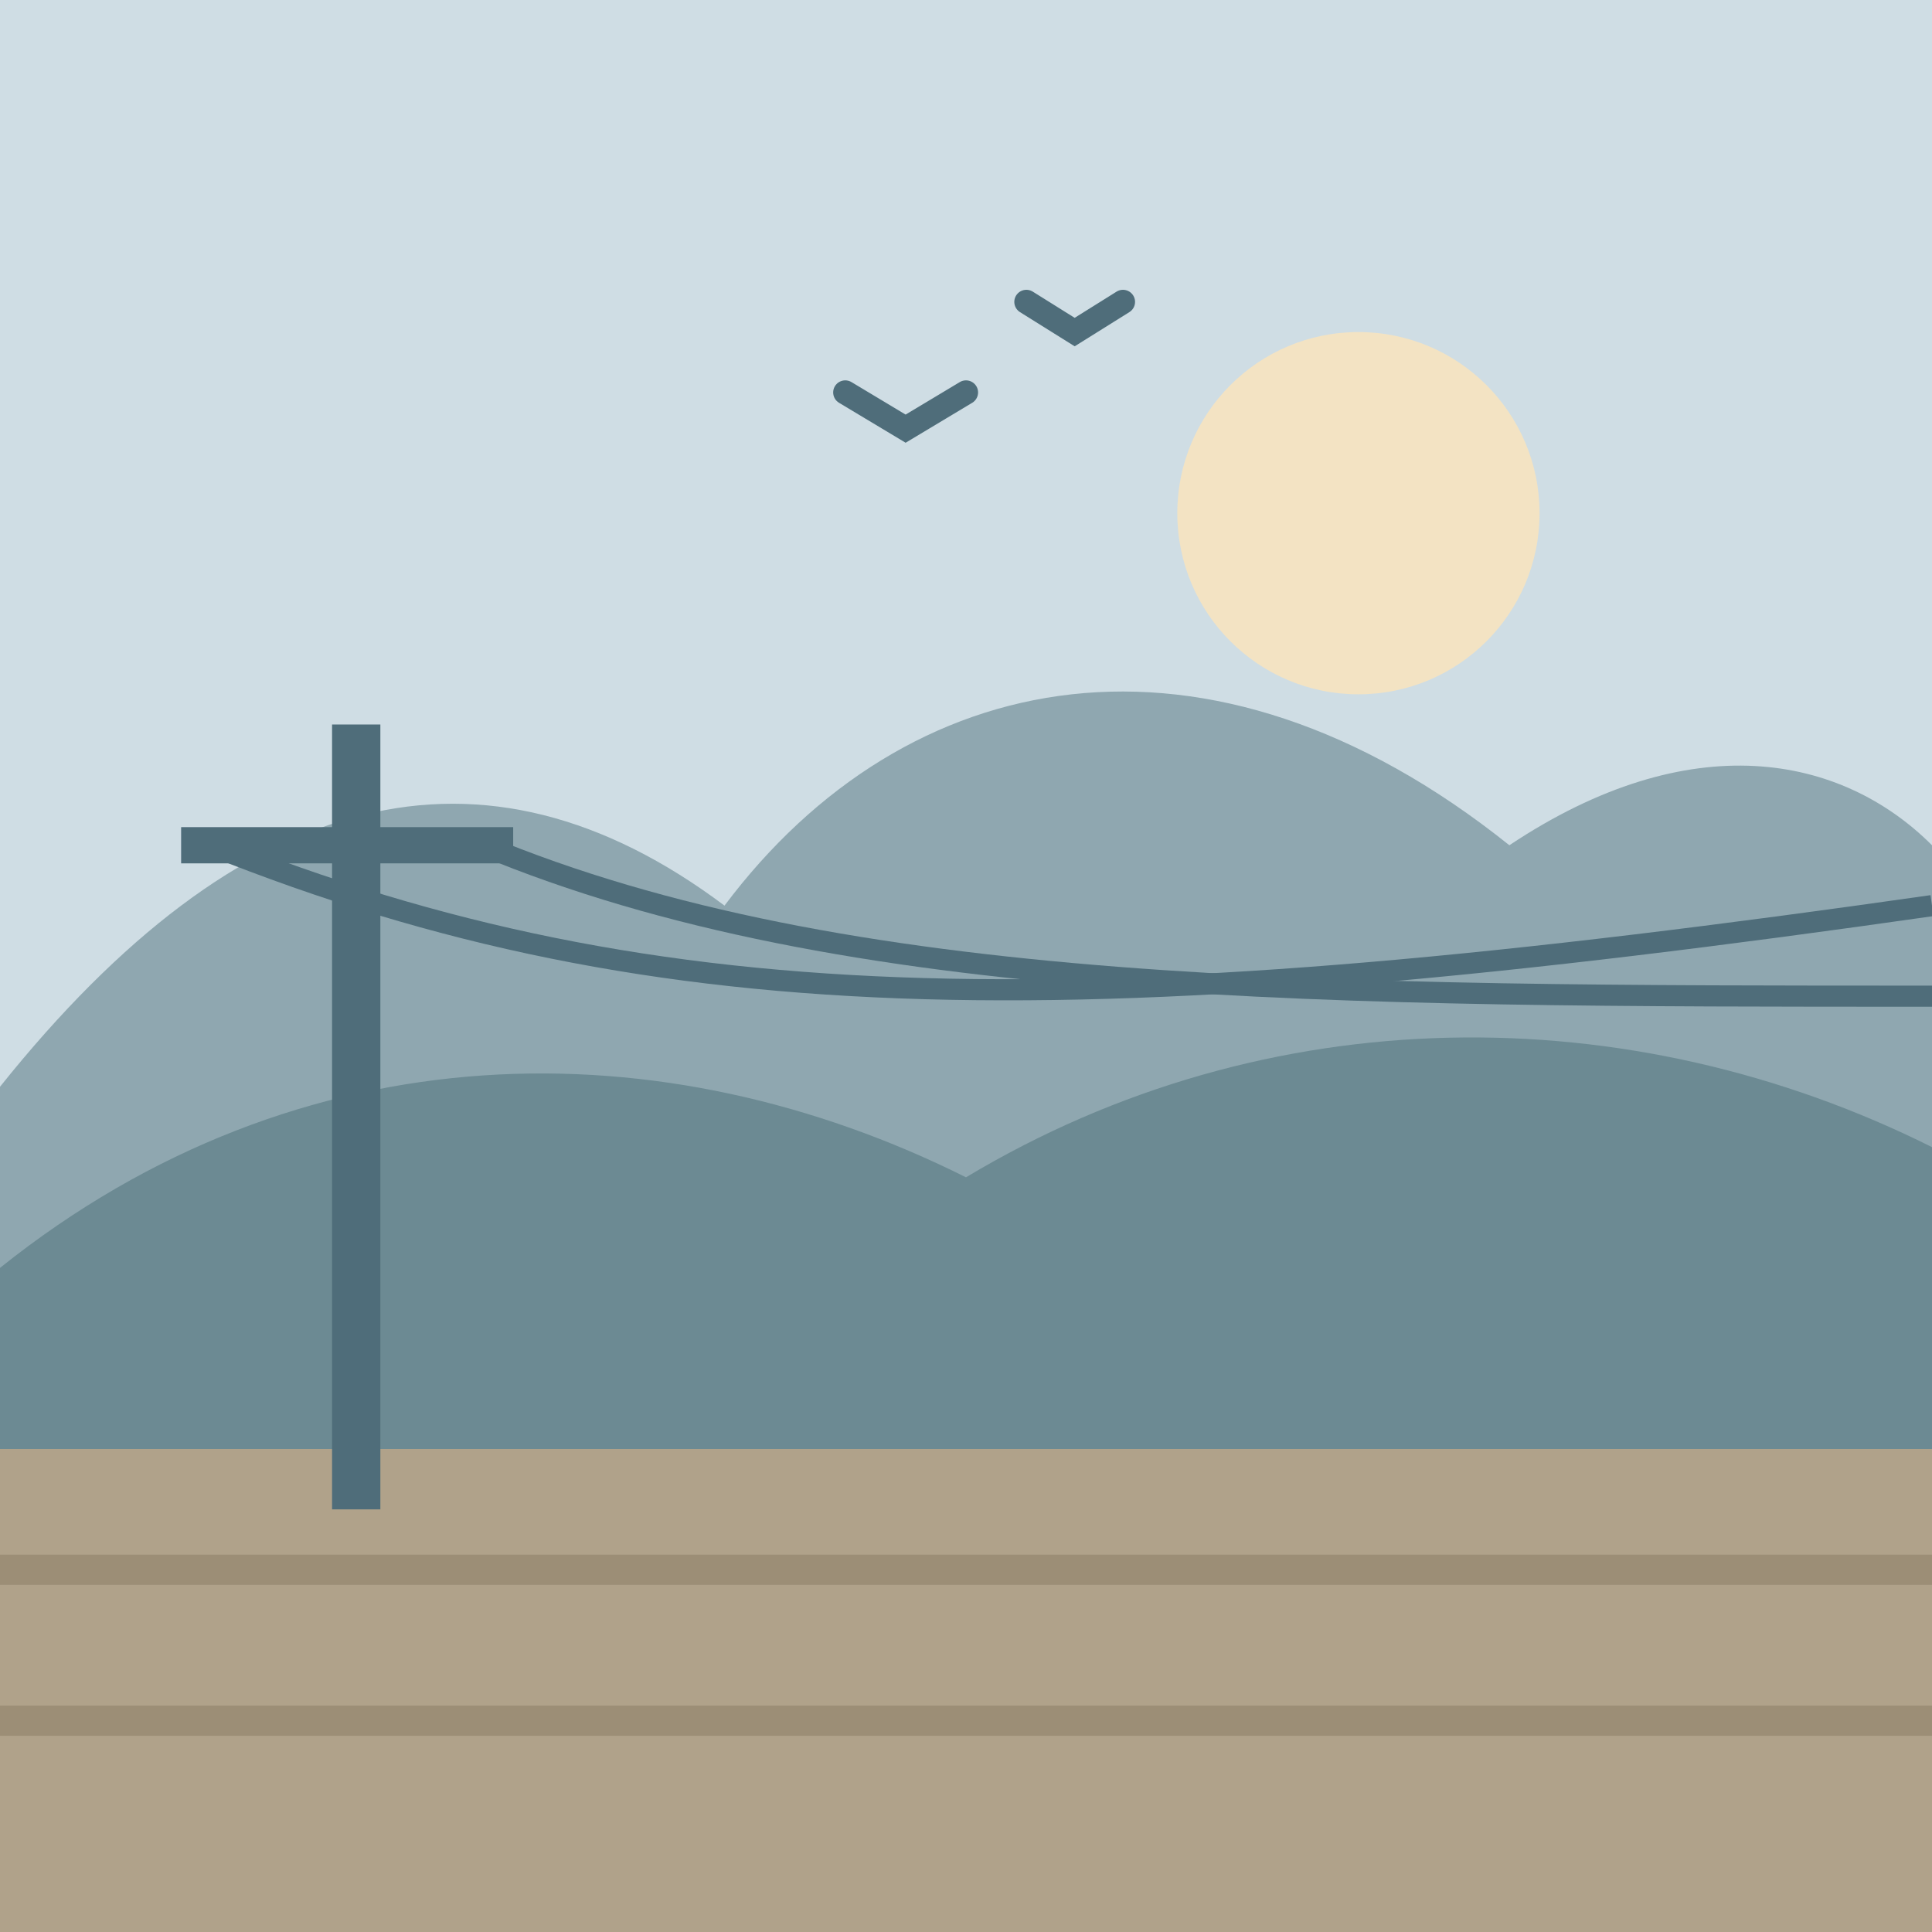
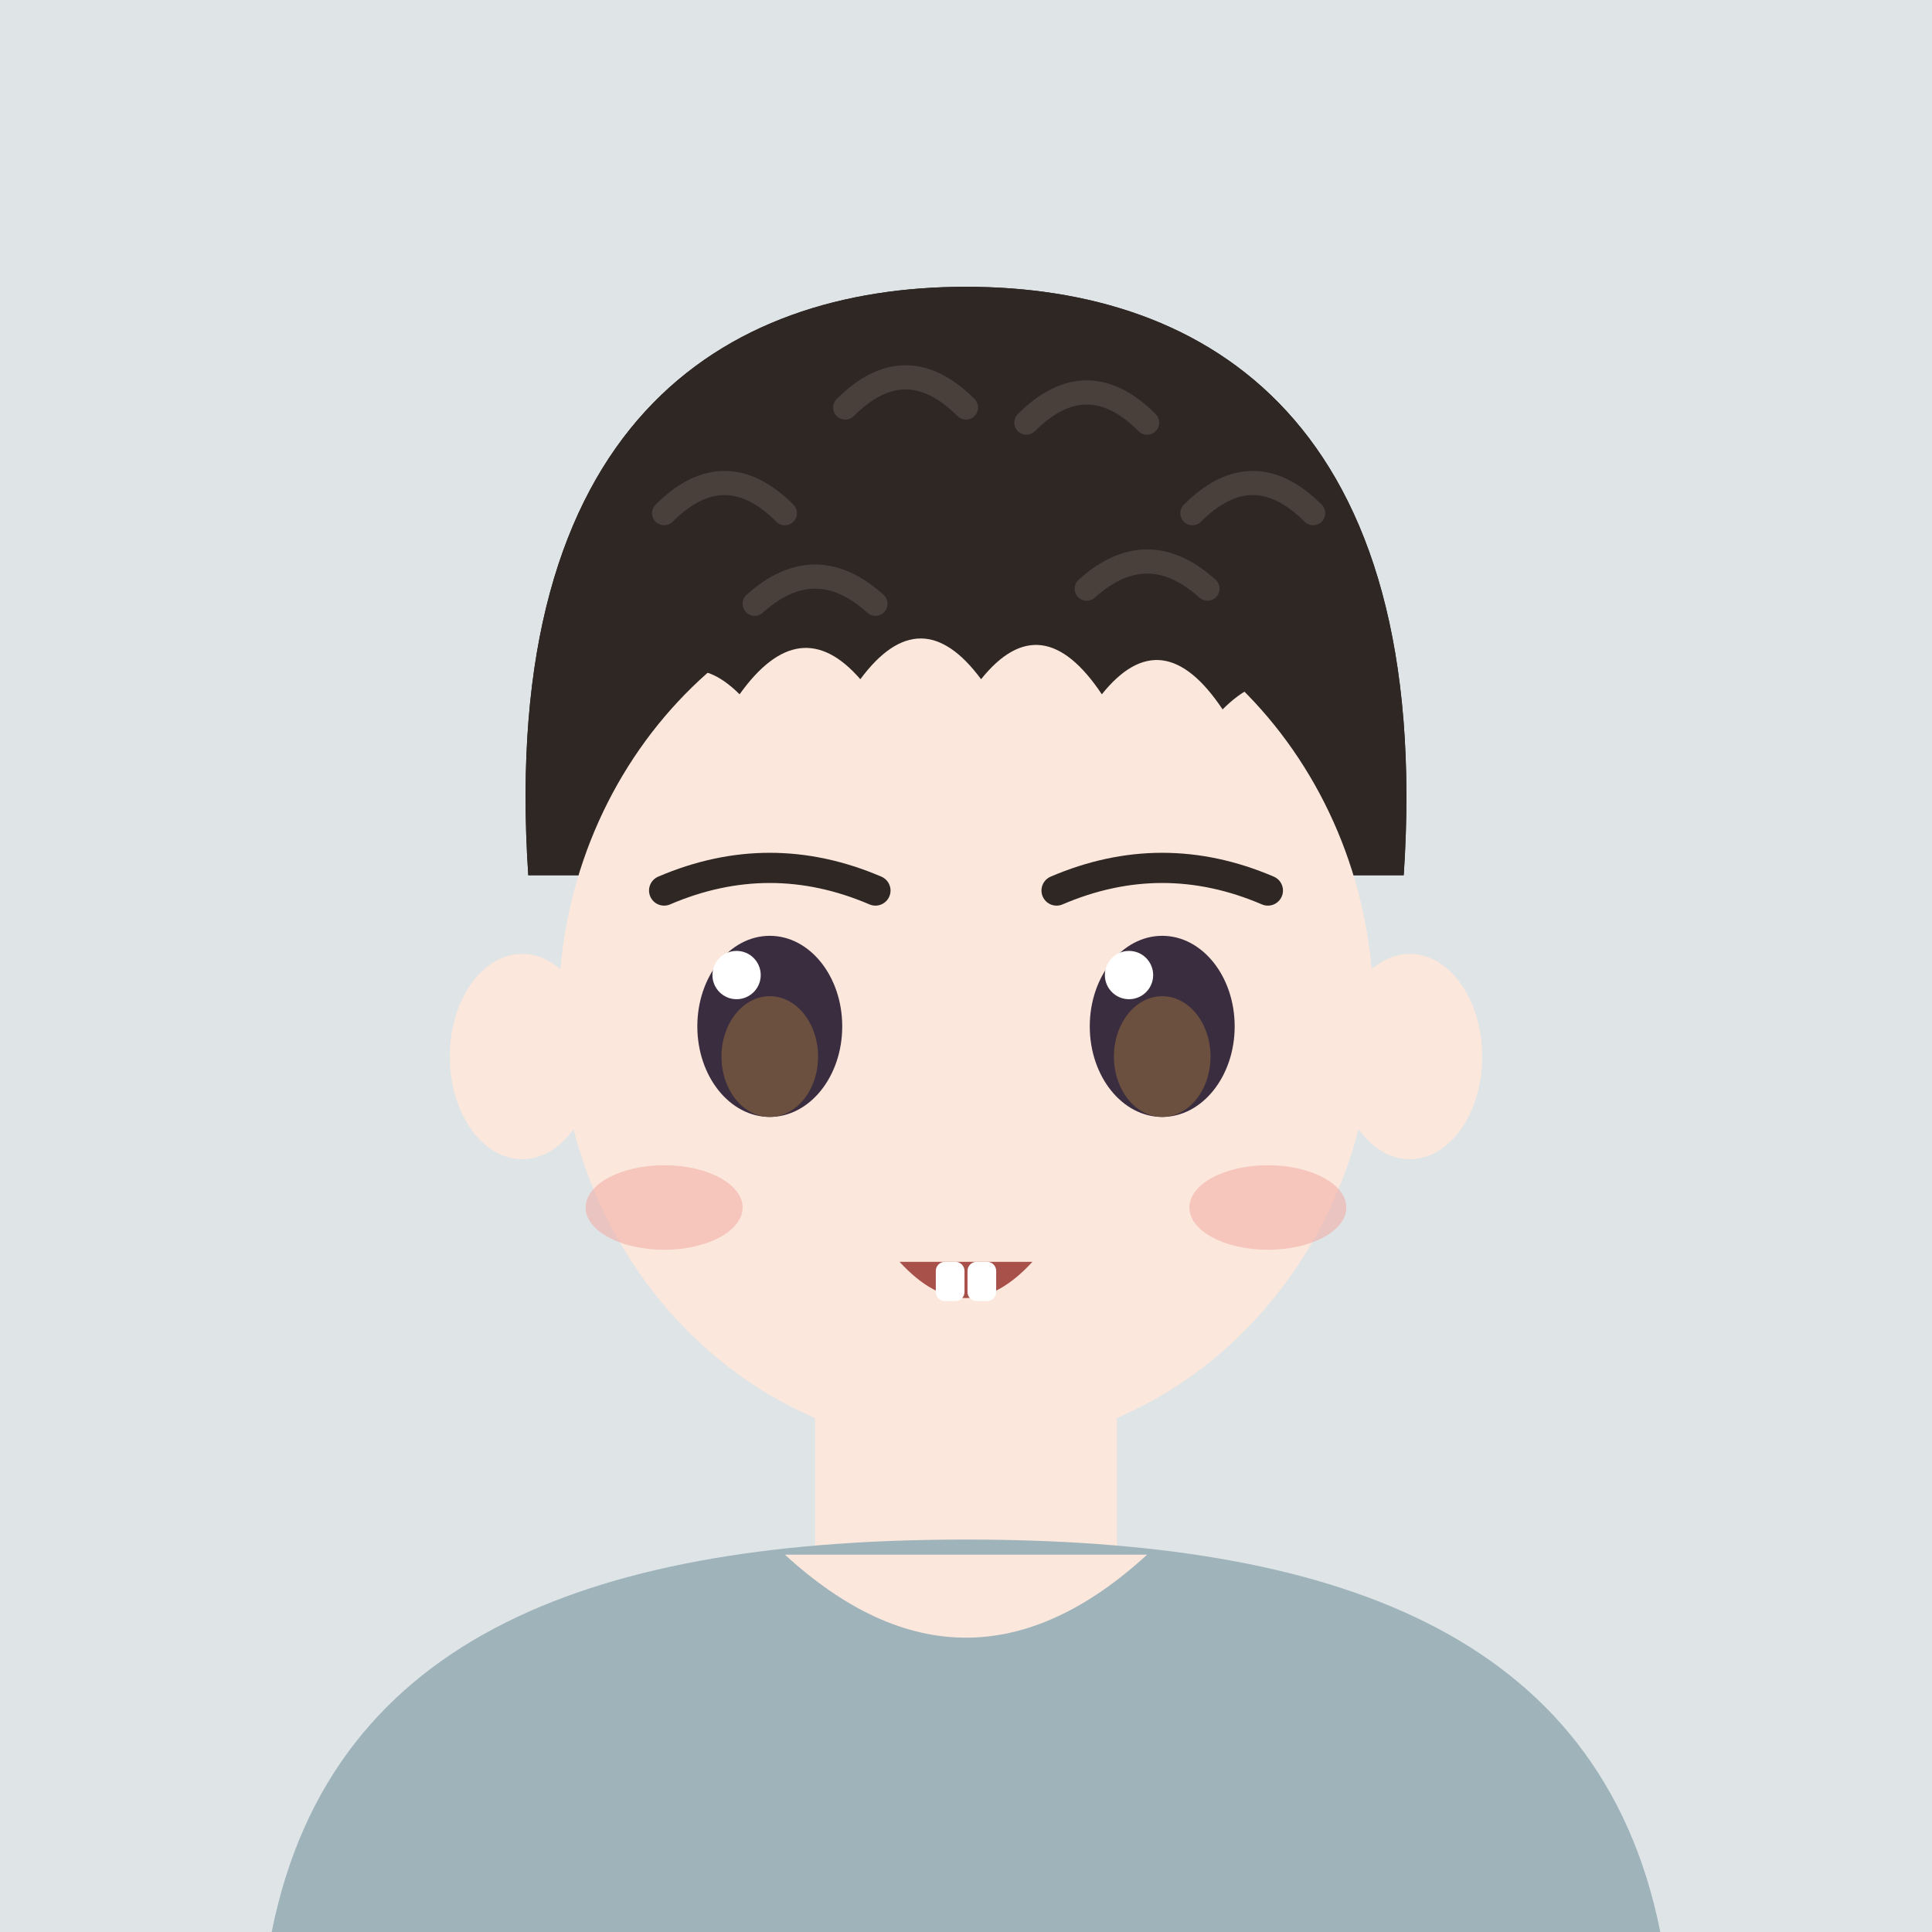
<svg xmlns="http://www.w3.org/2000/svg" viewBox="0 0 64 64">
-   <rect width="64" height="64" fill="#e2eaee" />
-   <rect width="64" height="40" fill="#cfdde4" />
-   <circle cx="45" cy="17" r="6" fill="#f3e3c3" />
-   <path d="M0 36 C8 26 16 24 24 30 C30 22 40 20 50 28 C56 24 61 25 64 28 L64 44 L0 44 Z" fill="#8fa7b0" />
-   <path d="M0 42 C10 34 22 34 32 39 C42 33 54 33 64 38 L64 50 L0 50 Z" fill="#6c8a93" />
-   <rect y="48" width="64" height="16" fill="#b0a28a" />
-   <path d="M0 52 L64 52 M0 57 L64 57" stroke="#9c8e76" stroke-width="1" />
-   <rect x="11" y="24" width="1.6" height="26" fill="#4f6d7a" />
-   <path d="M6 28 L17 28" stroke="#4f6d7a" stroke-width="1.2" />
-   <path d="M7 28 C22 34 36 34 64 30" stroke="#4f6d7a" stroke-width=".7" fill="none" />
-   <path d="M16 28 C28 33 44 33 64 33" stroke="#4f6d7a" stroke-width=".7" fill="none" />
-   <path d="M28 13 l2 1.2 l2 -1.2 M34 10 l1.6 1 l1.6 -1" stroke="#4f6d7a" stroke-width=".8" fill="none" stroke-linecap="round" />
+   <rect width="64" height="64" fill="#dfe4e7" />
+   <path d="M17.5 29 C16.5 14 24 9.5 32 9.5 C40 9.5 47.5 14 46.5 29 Z" fill="#2e2724" />
+   <rect x="27" y="45" width="10" height="9" fill="#fbe7dc" />
+   <path d="M9 64 C11 54 20 51 32 51 C44 51 53 54 55 64 Z" fill="#9fb3bb" />
+   <path d="M26 51.5 Q32 57 38 51.5" fill="#fbe7dc" />
+   <ellipse cx="17.3" cy="35" rx="2.4" ry="3.4" fill="#fbe7dc" />
+   <ellipse cx="46.7" cy="35" rx="2.4" ry="3.4" fill="#fbe7dc" />
+   <ellipse cx="32" cy="33.5" rx="13.5" ry="14.5" fill="#fbe7dc" />
+   <ellipse cx="25.5" cy="34" rx="2.4" ry="3.0" fill="#3a2d3f" />
+   <ellipse cx="25.5" cy="35" rx="1.6" ry="2.0" fill="#6b4f3f" />
+   <circle cx="24.4" cy="32.3" r="0.8" fill="#fff" />
+   <ellipse cx="38.5" cy="34" rx="2.4" ry="3.0" fill="#3a2d3f" />
+   <ellipse cx="38.5" cy="35" rx="1.6" ry="2.0" fill="#6b4f3f" />
+   <circle cx="37.4" cy="32.3" r="0.8" fill="#fff" />
+   <path d="M22 29.5 Q25.5 28 29 29.5" stroke="#2e2724" stroke-width="1" fill="none" stroke-linecap="round" />
+   <path d="M35 29.5 Q38.5 28 42 29.5" stroke="#2e2724" stroke-width="1" fill="none" stroke-linecap="round" />
+   <ellipse cx="22" cy="40" rx="2.6" ry="1.4" fill="#f2a9a0" opacity=".55" />
+   <ellipse cx="42" cy="40" rx="2.6" ry="1.4" fill="#f2a9a0" opacity=".55" />
+   <path d="M29.8 41.8 Q32 44.2 34.2 41.8 Z" fill="#a8504a" />
+   <rect x="31" y="41.8" width="0.95" height="1.3" rx=".3" fill="#fff" />
+   <rect x="32.05" y="41.8" width="0.95" height="1.3" rx=".3" fill="#fff" />
+   <path d="M17.5 29 C16.5 14 24 9.5 32 9.5 C40 9.5 47.5 14 46.5 29 C46 26 45 24.5 44 24 Q42.5 21.5 40.5 23.5 Q38.5 20.5 36.5 23 Q34.5 20 32.5 22.5 Q30.5 19.8 28.5 22.5 Q26.5 20.2 24.5 23 Q22.5 21 20.8 24 C19.5 25 18.5 26.5 17.5 29 Z" fill="#2e2724" />
+   <g fill="none" stroke="#4a403b" stroke-width=".8" stroke-linecap="round">
+     <path d="M22 17 q2 -2 4 0" />
+     <path d="M28 13.5 q2 -2 4 0" />
+     <path d="M34 14 q2 -2 4 0" />
+     <path d="M39.5 17 q2 -2 4 0" />
+     <path d="M25 20 q2 -1.8 4 0" />
+     <path d="M36 19.5 q2 -1.8 4 0" />
+   </g>
</svg>
